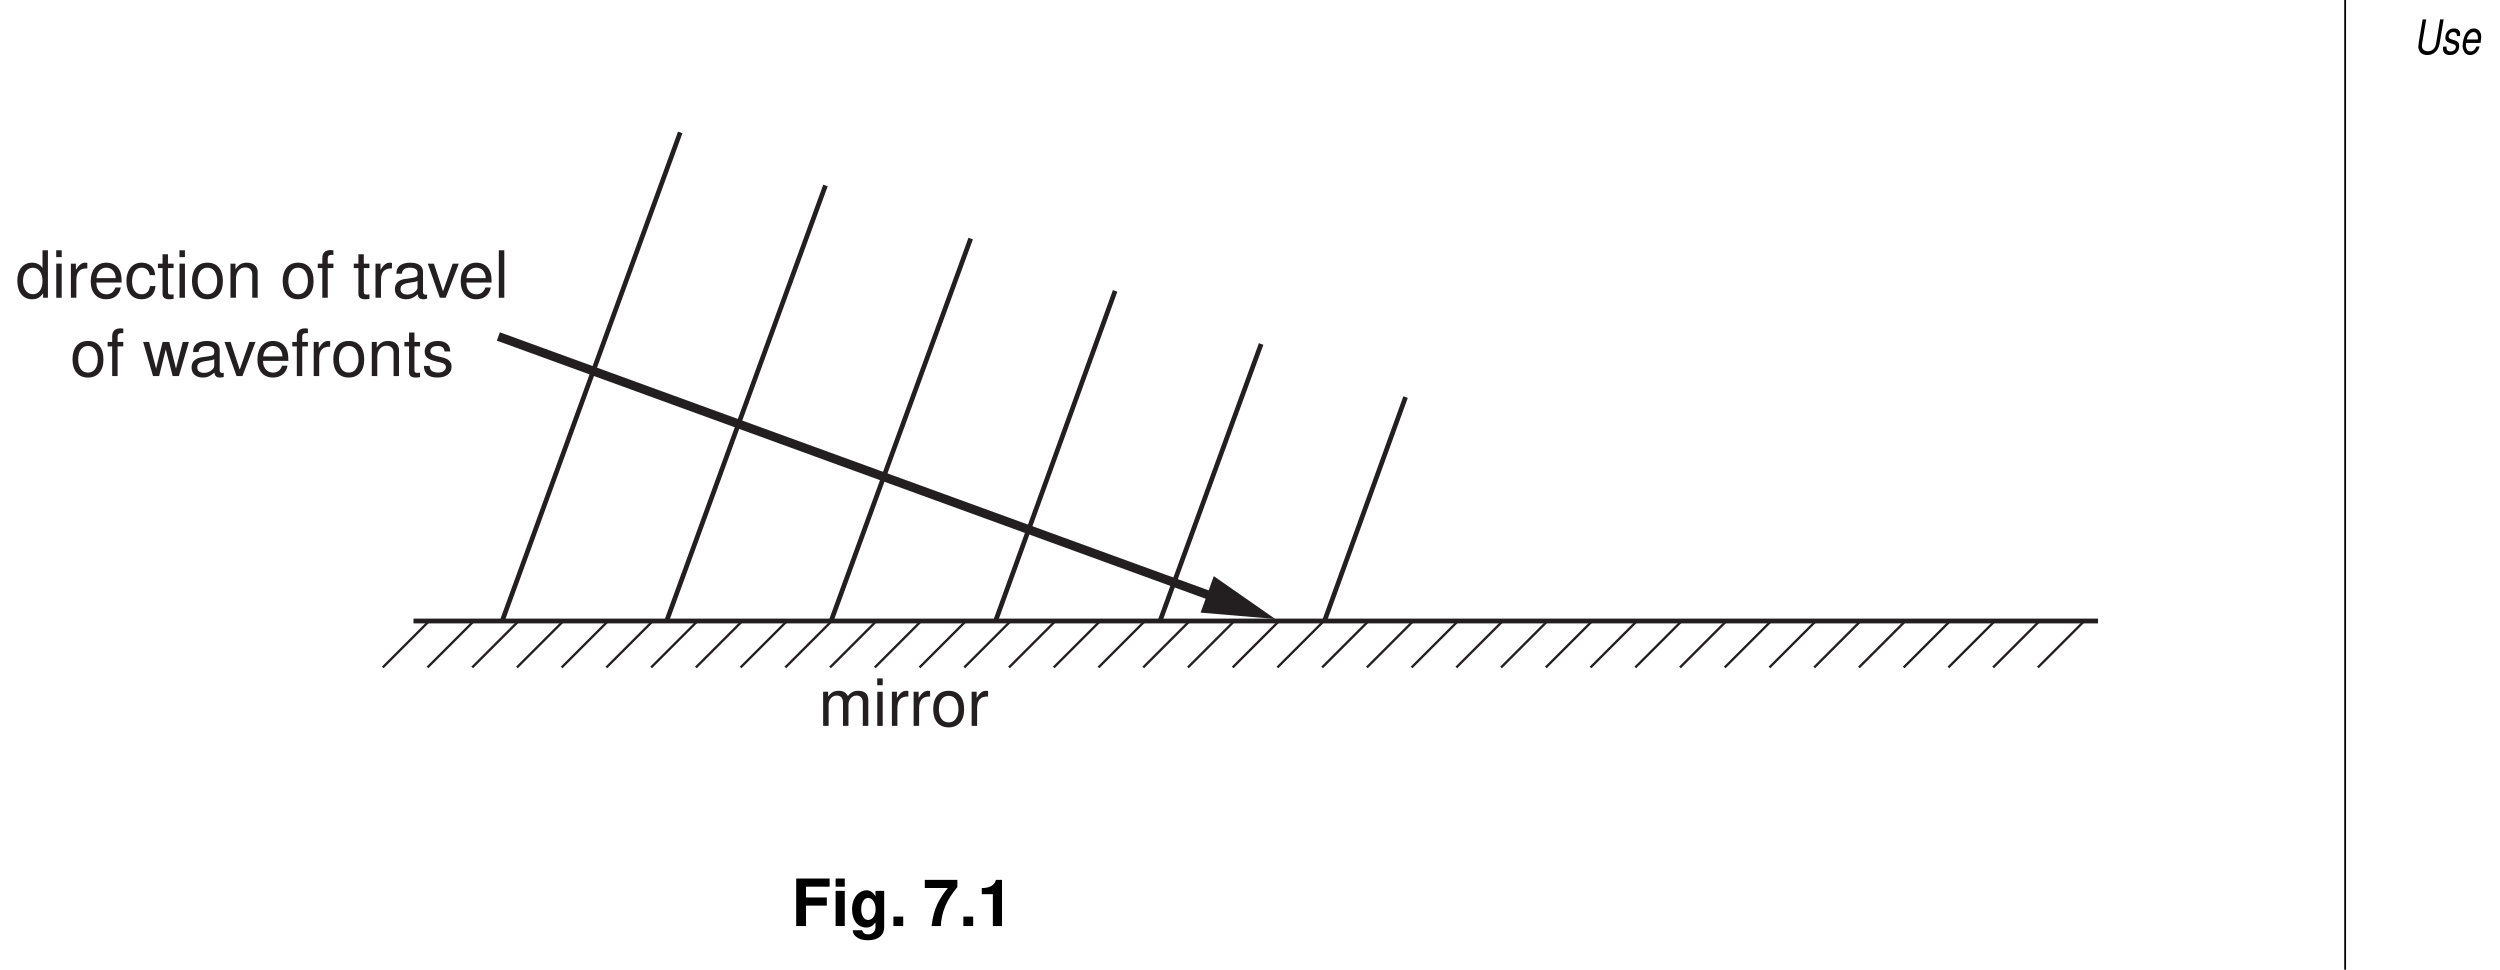
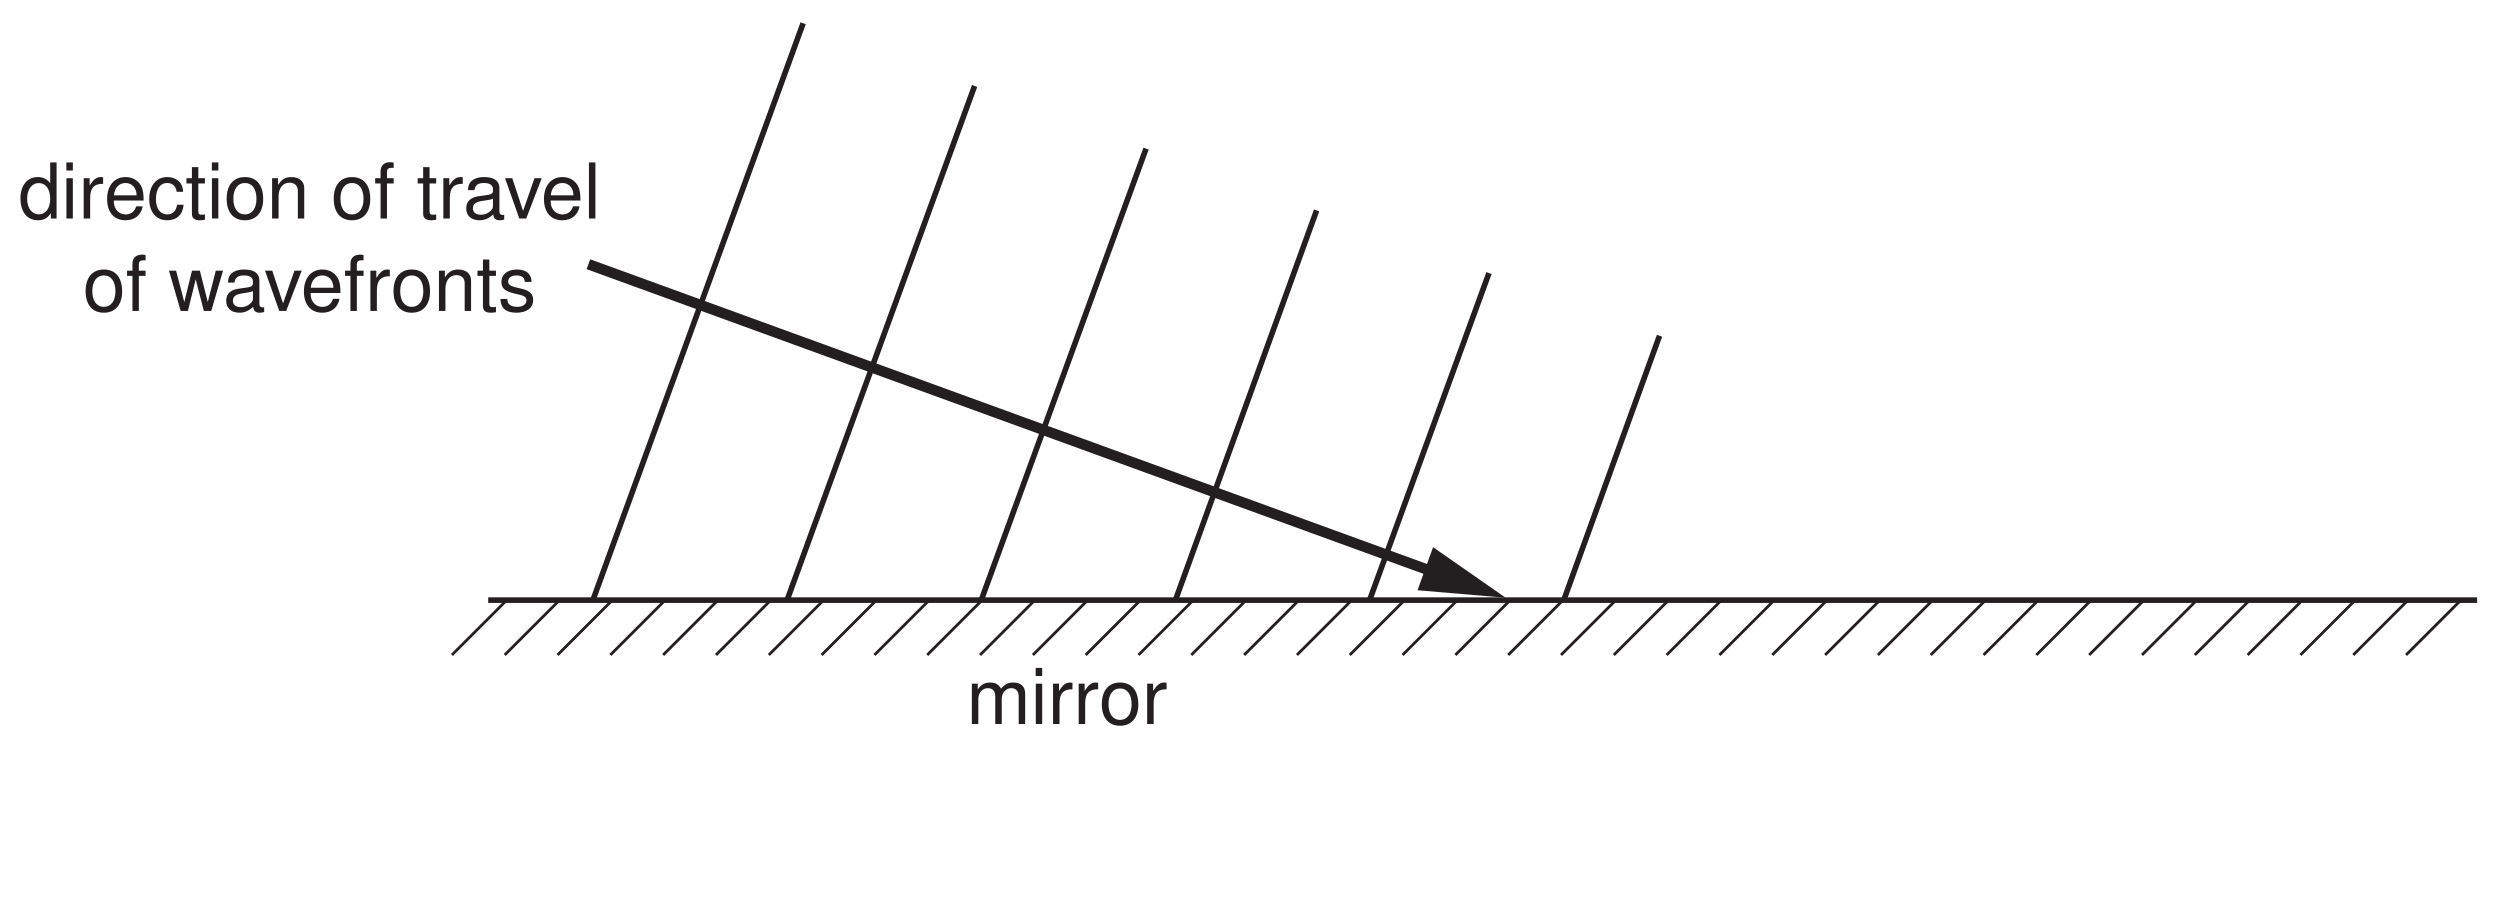
- <svg xmlns="http://www.w3.org/2000/svg" xmlns:xlink="http://www.w3.org/1999/xlink" data-id="0625_2008MJ_31_q07_fig7-1" data-width-mm="148.7" data-height-mm="57.68" data-measure="false" data-source="0625/31 MJ 2008 p9" version="1.1" width="421.5" height="163.5" viewBox="0 0 421.5 163.5">
+ <svg xmlns="http://www.w3.org/2000/svg" xmlns:xlink="http://www.w3.org/1999/xlink" data-id="0625_2008MJ_31_q07_fig7-1" data-width-mm="125.94" data-height-mm="45.31" data-measure="false" data-source="0625/31 MJ 2008 p9" version="1.1" width="357" height="128.432" viewBox="0 0 357 128.432">
  <defs>
    <clipPath id="clip_1">
-       <path transform="matrix(1,0,0,-1,-132,755)" d="M132 591.5H553.5V755H132Z" />
+       <path transform="matrix(1,0,0,-1,-132,736)" d="M132 607.567H489V736H132Z" />
    </clipPath>
    <clipPath id="clip_2">
-       <path transform="matrix(1,0,0,-1,-132,755)" d="M0 0H595V842H0Z" />
+       <path transform="matrix(1,0,0,-1,-132,736)" d="M0 0H595V842H0Z" />
    </clipPath>
-     <path id="font_3_54" d="M.705 .728 .597 .216C.575 .117 .494 .057 .380 .057 .283 .057 .219 .103 .219 .172 .219 .186 .222 .201 .224 .216L.333 .728H.239L.137 .250C.130 .215 .123 .170 .123 .154 .123 .113 .146 .063 .178 .034 .219-.002 .285-.023 .362-.023 .530-.023 .659 .070 .690 .216L.799 .728H.705Z" />
-     <path id="font_3_84" d="M.513 .377C.518 .398 .519 .407 .519 .420 .519 .490 .453 .538 .355 .538 .284 .538 .223 .517 .182 .478 .145 .444 .122 .391 .122 .344 .122 .283 .157 .254 .260 .227L.334 .208C.367 .199 .382 .194 .391 .182 .398 .173 .404 .158 .404 .149 .404 .130 .389 .100 .372 .087 .347 .066 .304 .053 .261 .053 .191 .053 .153 .080 .153 .130 .153 .136 .154 .145 .155 .155H.066C.061 .132 .060 .120 .060 .104 .060 .024 .129-.023 .246-.023 .395-.023 .492 .053 .492 .172 .492 .233 .459 .265 .371 .287L.295 .306C.239 .320 .210 .340 .210 .366 .210 .386 .222 .411 .240 .429 .264 .451 .294 .461 .338 .461 .397 .461 .430 .439 .430 .399 .430 .393 .430 .385 .429 .377H.513Z" />
-     <path id="font_3_70" d="M.562 .233C.576 .311 .579 .335 .579 .367 .579 .464 .496 .538 .388 .538 .301 .538 .218 .497 .167 .430 .120 .367 .083 .254 .083 .172 .083 .118 .107 .063 .145 .026 .180-.007 .224-.023 .281-.023 .401-.023 .504 .050 .535 .158H.451C.416 .089 .362 .053 .295 .053 .216 .053 .171 .102 .171 .187 .171 .209 .172 .218 .176 .233H.562M.194 .305C.220 .397 .294 .461 .375 .461 .446 .461 .491 .413 .491 .338 .491 .329 .490 .321 .488 .305H.194Z" />
-     <clipPath id="clip_4">
-       <path transform="matrix(1,0,0,-1,-132,755)" d="M485.731 732.813H134.646V630.133H485.731Z" />
+     <clipPath id="clip_3">
+       <path transform="matrix(1,0,0,-1,-132,736)" d="M485.731 732.813H134.646V630.133H485.731Z" />
    </clipPath>
-     <path id="font_5_69" d="M.494 .728H.411V.457C.376 .510 .320 .538 .250 .538 .114 .538 .025 .429 .025 .263 .025 .085 .111-.023 .253-.023 .325-.023 .375 .003 .420 .068V0H.494V.728M.264 .460C.354 .460 .411 .381 .411 .255 .411 .134 .353 .054 .265 .054 .173 .054 .112 .135 .112 .257 .112 .379 .173 .460 .264 .460Z" />
-     <path id="font_5_74" d="M.149 .523H.066V0H.149V.523M.149 .728H.065V.623H.149V.728Z" />
-     <path id="font_5_83" d="M.068 .523V0H.152V.271C.153 .397 .205 .453 .320 .450V.535C.306 .537 .298 .538 .288 .538 .234 .538 .194 .506 .145 .429V.523H.068Z" />
-     <path id="font_5_70" d="M.513 .233C.513 .313 .506 .361 .491 .400 .457 .486 .377 .538 .279 .538 .133 .538 .039 .427 .039 .254 .039 .081 .129-.023 .277-.023 .397-.023 .480 .044 .501 .158H.417C.394 .089 .347 .053 .280 .053 .227 .053 .182 .077 .154 .121 .134 .151 .127 .181 .126 .233H.513M.128 .301C.135 .398 .194 .461 .278 .461 .363 .461 .422 .395 .422 .301H.128Z" />
-     <path id="font_5_68" d="M.470 .347C.466 .398 .455 .431 .435 .460 .399 .509 .336 .538 .263 .538 .121 .538 .030 .426 .030 .252 .030 .083 .120-.023 .263-.023 .388-.023 .466 .051 .476 .179H.392C.378 .095 .335 .053 .264 .053 .172 .053 .117 .128 .117 .252 .117 .383 .171 .461 .263 .461 .332 .461 .376 .420 .386 .347H.470Z" />
-     <path id="font_5_85" d="M.253 .523H.167V.667H.084V.523H.013V.455H.084V.059C.084 .005 .120-.023 .185-.023 .207-.023 .225-.021 .253-.016V.053C.241 .050 .230 .049 .213 .049 .177 .049 .167 .059 .167 .097V.455H.253V.523Z" />
-     <path id="font_5_80" d="M.271 .538C.123 .538 .035 .433 .035 .257 .035 .080 .123-.023 .272-.023 .420-.023 .509 .081 .509 .253 .509 .435 .423 .538 .271 .538M.272 .461C.366 .461 .422 .384 .422 .254 .422 .130 .364 .053 .272 .053 .179 .053 .122 .130 .122 .257 .122 .384 .179 .461 .272 .461Z" />
-     <path id="font_5_79" d="M.069 .523V0H.153V.288C.153 .395 .209 .465 .295 .465 .361 .465 .403 .425 .403 .362V0H.486V.395C.486 .482 .421 .538 .320 .538 .242 .538 .192 .508 .146 .435V.523H.069Z" />
-     <path id="font_5_1" d="" />
-     <path id="font_5_71" d="M.257 .523H.170V.605C.170 .640 .189 .658 .228 .658 .235 .658 .238 .658 .257 .657V.726C.238 .730 .227 .731 .210 .731 .133 .731 .087 .687 .087 .612V.523H.017V.455H.087V0H.170V.455H.257V.523Z" />
-     <path id="font_5_66" d="M.534 .048C.526 .046 .521 .046 .516 .046 .487 .046 .472 .061 .472 .087V.395C.472 .488 .403 .538 .274 .538 .197 .538 .136 .516 .100 .477 .076 .450 .066 .420 .064 .368H.148C.155 .432 .194 .461 .271 .461 .347 .461 .388 .433 .388 .383V.361C.388 .325 .369 .312 .301 .303 .183 .288 .165 .284 .133 .271 .072 .245 .041 .199 .041 .131 .041 .036 .107-.023 .213-.023 .279-.023 .332 0 .391 .053 .397 0 .423-.023 .477-.023 .495-.023 .506-.021 .534-.014V.048M.388 .164C.388 .136 .380 .119 .355 .097 .321 .065 .280 .049 .231 .049 .166 .049 .128 .080 .128 .133 .128 .188 .164 .216 .254 .229 .343 .241 .360 .245 .388 .258V.164Z" />
-     <path id="font_5_87" d="M.284 0 .485 .523H.391L.243 .098 .103 .523H.009L.194 0H.284Z" />
-     <path id="font_5_77" d="M.151 .728H.067V0H.151V.728Z" />
-     <path id="font_5_88" d="M.554 0 .707 .523H.613L.509 .115 .406 .523H.304L.204 .115 .097 .523H.005L.157 0H.251L.352 .410 .458 0H.554Z" />
-     <path id="font_5_84" d="M.437 .377C.436 .480 .368 .538 .247 .538 .125 .538 .046 .475 .046 .378 .046 .296 .088 .257 .212 .227L.291 .208C.348 .194 .371 .173 .371 .136 .371 .086 .322 .053 .25 .053 .204 .053 .166 .066 .145 .088 .132 .103 .126 .118 .121 .155H.033C.037 .034 .105-.023 .242-.023 .375-.023 .458 .041 .458 .142 .458 .220 .414 .263 .310 .288L.230 .307C.162 .323 .133 .345 .133 .382 .133 .431 .176 .461 .244 .461 .311 .461 .347 .432 .349 .377H.437Z" />
-     <path id="font_5_78" d="M.069 .523V0H.153V.328C.153 .404 .208 .465 .276 .465 .338 .465 .373 .427 .373 .360V0H.457V.328C.457 .404 .513 .465 .580 .465 .641 .465 .677 .426 .677 .360V0H.761V.392C.761 .486 .707 .538 .610 .538 .539 .538 .497 .517 .448 .458 .417 .514 .375 .538 .307 .538 .237 .538 .190 .513 .146 .449V.523H.069Z" />
-     <path id="font_6_39" d="M.223 .313H.542V.438H.223V.603H.585V.728H.073V0H.223V.313Z" />
-     <path id="font_6_74" d="M.206 .539H.066V0H.206V.539M.206 .728H.066V.603H.206V.728Z" />
-     <path id="font_6_72" d="M.399 .539V.457C.360 .519 .317 .548 .260 .548 .212 .548 .159 .524 .122 .485 .068 .429 .040 .351 .040 .256 .040 .090 .128-.023 .257-.023 .315-.023 .350-.004 .399 .054V-.018C.399-.083 .353-.128 .287-.128 .237-.128 .206-.106 .195-.065H.051C.052-.107 .067-.136 .104-.166 .147-.201 .206-.218 .282-.218 .438-.218 .532-.143 .532-.018V.539H.399M.286 .431C.352 .431 .401 .358 .401 .258 .401 .160 .354 .093 .284 .093 .223 .093 .180 .160 .180 .258 .180 .360 .223 .431 .286 .431Z" />
-     <path id="font_6_15" d="M.213 .145H.063V0H.213V.145Z" />
-     <path id="font_6_1" d="" />
-     <path id="font_6_24" d="M.527 .708H.028V.583H.381C.338 .537 .253 .408 .225 .347 .176 .243 .151 .150 .132 0H.273C.286 .223 .360 .395 .527 .598V.708Z" />
-     <path id="font_6_18" d="M.237 .488V0H.377V.708H.284C.263 .625 .189 .582 .067 .582V.488H.237Z" />
-     <clipPath id="clip_7">
-       <path transform="matrix(1,0,0,-1,-132,755)" d="M500.362 575.143H126.142V470.794H500.362Z" />
+     <path id="font_4_69" d="M.494 .728H.411V.457C.376 .510 .320 .538 .250 .538 .114 .538 .025 .429 .025 .263 .025 .085 .111-.023 .253-.023 .325-.023 .375 .003 .420 .068V0H.494V.728M.264 .460C.354 .460 .411 .381 .411 .255 .411 .134 .353 .054 .265 .054 .173 .054 .112 .135 .112 .257 .112 .379 .173 .460 .264 .460Z" />
+     <path id="font_4_74" d="M.149 .523H.066V0H.149V.523M.149 .728H.065V.623H.149V.728Z" />
+     <path id="font_4_83" d="M.068 .523V0H.152V.271C.153 .397 .205 .453 .320 .450V.535C.306 .537 .298 .538 .288 .538 .234 .538 .194 .506 .145 .429V.523H.068Z" />
+     <path id="font_4_70" d="M.513 .233C.513 .313 .506 .361 .491 .400 .457 .486 .377 .538 .279 .538 .133 .538 .039 .427 .039 .254 .039 .081 .129-.023 .277-.023 .397-.023 .480 .044 .501 .158H.417C.394 .089 .347 .053 .280 .053 .227 .053 .182 .077 .154 .121 .134 .151 .127 .181 .126 .233H.513M.128 .301C.135 .398 .194 .461 .278 .461 .363 .461 .422 .395 .422 .301H.128Z" />
+     <path id="font_4_68" d="M.470 .347C.466 .398 .455 .431 .435 .460 .399 .509 .336 .538 .263 .538 .121 .538 .030 .426 .030 .252 .030 .083 .120-.023 .263-.023 .388-.023 .466 .051 .476 .179H.392C.378 .095 .335 .053 .264 .053 .172 .053 .117 .128 .117 .252 .117 .383 .171 .461 .263 .461 .332 .461 .376 .420 .386 .347H.470Z" />
+     <path id="font_4_85" d="M.253 .523H.167V.667H.084V.523H.013V.455H.084V.059C.084 .005 .120-.023 .185-.023 .207-.023 .225-.021 .253-.016V.053C.241 .050 .230 .049 .213 .049 .177 .049 .167 .059 .167 .097V.455H.253V.523Z" />
+     <path id="font_4_80" d="M.271 .538C.123 .538 .035 .433 .035 .257 .035 .080 .123-.023 .272-.023 .420-.023 .509 .081 .509 .253 .509 .435 .423 .538 .271 .538M.272 .461C.366 .461 .422 .384 .422 .254 .422 .130 .364 .053 .272 .053 .179 .053 .122 .130 .122 .257 .122 .384 .179 .461 .272 .461Z" />
+     <path id="font_4_79" d="M.069 .523V0H.153V.288C.153 .395 .209 .465 .295 .465 .361 .465 .403 .425 .403 .362V0H.486V.395C.486 .482 .421 .538 .320 .538 .242 .538 .192 .508 .146 .435V.523H.069Z" />
+     <path id="font_4_1" d="" />
+     <path id="font_4_71" d="M.257 .523H.170V.605C.170 .640 .189 .658 .228 .658 .235 .658 .238 .658 .257 .657V.726C.238 .730 .227 .731 .210 .731 .133 .731 .087 .687 .087 .612V.523H.017V.455H.087V0H.170V.455H.257V.523Z" />
+     <path id="font_4_66" d="M.534 .048C.526 .046 .521 .046 .516 .046 .487 .046 .472 .061 .472 .087V.395C.472 .488 .403 .538 .274 .538 .197 .538 .136 .516 .100 .477 .076 .450 .066 .420 .064 .368H.148C.155 .432 .194 .461 .271 .461 .347 .461 .388 .433 .388 .383V.361C.388 .325 .369 .312 .301 .303 .183 .288 .165 .284 .133 .271 .072 .245 .041 .199 .041 .131 .041 .036 .107-.023 .213-.023 .279-.023 .332 0 .391 .053 .397 0 .423-.023 .477-.023 .495-.023 .506-.021 .534-.014V.048M.388 .164C.388 .136 .380 .119 .355 .097 .321 .065 .280 .049 .231 .049 .166 .049 .128 .080 .128 .133 .128 .188 .164 .216 .254 .229 .343 .241 .360 .245 .388 .258V.164Z" />
+     <path id="font_4_87" d="M.284 0 .485 .523H.391L.243 .098 .103 .523H.009L.194 0H.284Z" />
+     <path id="font_4_77" d="M.151 .728H.067V0H.151V.728Z" />
+     <path id="font_4_88" d="M.554 0 .707 .523H.613L.509 .115 .406 .523H.304L.204 .115 .097 .523H.005L.157 0H.251L.352 .410 .458 0H.554Z" />
+     <path id="font_4_84" d="M.437 .377C.436 .480 .368 .538 .247 .538 .125 .538 .046 .475 .046 .378 .046 .296 .088 .257 .212 .227L.291 .208C.348 .194 .371 .173 .371 .136 .371 .086 .322 .053 .25 .053 .204 .053 .166 .066 .145 .088 .132 .103 .126 .118 .121 .155H.033C.037 .034 .105-.023 .242-.023 .375-.023 .458 .041 .458 .142 .458 .220 .414 .263 .310 .288L.230 .307C.162 .323 .133 .345 .133 .382 .133 .431 .176 .461 .244 .461 .311 .461 .347 .432 .349 .377H.437Z" />
+     <path id="font_4_78" d="M.069 .523V0H.153V.328C.153 .404 .208 .465 .276 .465 .338 .465 .373 .427 .373 .360V0H.457V.328C.457 .404 .513 .465 .580 .465 .641 .465 .677 .426 .677 .360V0H.761V.392C.761 .486 .707 .538 .610 .538 .539 .538 .497 .517 .448 .458 .417 .514 .375 .538 .307 .538 .237 .538 .190 .513 .146 .449V.523H.069Z" />
+     <clipPath id="clip_5">
+       <path transform="matrix(1,0,0,-1,-132,736)" d="M500.362 575.143H126.142V470.794H500.362Z" />
    </clipPath>
-     <clipPath id="clip_8">
-       <path transform="matrix(1,0,0,-1,-132,755)" d="M500.362 575.143H126.142V470.794H500.362Z" />
+     <clipPath id="clip_6">
+       <path transform="matrix(1,0,0,-1,-132,736)" d="M500.362 575.143H126.142V470.794H500.362Z" />
    </clipPath>
  </defs>
  <g clip-path="url(#clip_1)">
    <g clip-path="url(#clip_2)">
-       <path transform="matrix(1,0,0,-1,395.393,-16.133)" stroke-width=".3" stroke-linecap="butt" stroke-miterlimit="4" stroke-linejoin="miter" fill="none" stroke="#000000" d="M0 0V-711.496" />
-       <use data-text="U" xlink:href="#font_3_54" transform="matrix(6.32,0,0,-8,406.948,9.098)" />
-       <use data-text="s" xlink:href="#font_3_84" transform="matrix(6.32,0,0,-8,411.511,9.098)" />
-       <use data-text="e" xlink:href="#font_3_70" transform="matrix(6.32,0,0,-8,414.672,9.098)" />
-       <g clip-path="url(#clip_4)">
-         <path transform="matrix(1,0,0,-1,69.716,104.700)" stroke-width=".8" stroke-linecap="butt" stroke-miterlimit="4" stroke-linejoin="miter" fill="none" stroke="#231f20" d="M0 0H284.015M15.011 .166 44.973 82.377" />
+       <g clip-path="url(#clip_3)">
+         <path transform="matrix(1,0,0,-1,69.716,85.700)" stroke-width=".8" stroke-linecap="butt" stroke-miterlimit="4" stroke-linejoin="miter" fill="none" stroke="#231f20" d="M0 0H284.015M15.011 .166 44.973 82.377" />
      </g>
-       <path transform="matrix(1,0,0,-1,72.229,104.830)" stroke-width=".4" stroke-linecap="butt" stroke-miterlimit="4" stroke-linejoin="miter" fill="none" stroke="#231f20" d="M0 0-7.698-7.699M7.542 0-.156-7.699M15.084 0 7.386-7.699M22.626 0 14.927-7.699M30.168 0 22.469-7.699M37.71 0 30.011-7.699M45.252 0 37.554-7.699M52.794 0 45.096-7.699M60.336 0 52.638-7.699M67.878 0 60.18-7.699M75.42 0 67.722-7.699M82.962 0 75.264-7.699M90.504 0 82.806-7.699M98.047 0 90.348-7.699M105.589 0 97.89-7.699M113.131 0 105.432-7.699M120.673 0 112.974-7.699M128.215 0 120.516-7.699M135.757 0 128.058-7.699M143.299 0 135.6-7.699M150.841 0 143.142-7.699M158.383 0 150.684-7.699M165.925 0 158.226-7.699M173.467 0 165.768-7.699M181.009 0 173.311-7.699M188.551 0 180.852-7.699M196.093 0 188.395-7.699M203.635 0 195.936-7.699M211.177 0 203.479-7.699M218.719 0 211.02-7.699M226.261 0 218.563-7.699M233.803 0 226.104-7.699M241.346 0 233.646-7.699M248.887 0 241.188-7.699M256.43 0 248.73-7.699M263.971 0 256.271-7.699M271.514 0 263.814-7.699M279.055 0 271.355-7.699" />
-       <path transform="matrix(1,0,0,-1,84.024,56.732)" stroke-width="1.5" stroke-linecap="butt" stroke-miterlimit="4" stroke-linejoin="miter" fill="none" stroke="#231f20" d="M0 0 121.979-44.412" />
-       <path transform="matrix(1,0,0,-1,112.455,104.534)" stroke-width=".8" stroke-linecap="butt" stroke-miterlimit="4" stroke-linejoin="miter" fill="none" stroke="#231f20" d="M0 0 26.719 73.26M27.728 0 51.203 64.309M55.456 0 75.556 55.489M83.183 0 100.172 46.538M110.911 0 124.525 37.586" />
-       <path transform="matrix(1,0,0,-1,202.423,103.288)" d="M0 0 12.581-1.07 2.221 6.149 0 0" fill="#231f20" />
-       <use data-text="d" xlink:href="#font_5_69" transform="matrix(11,0,0,-11,2.645,50.203)" fill="#231f20" />
-       <use data-text="i" xlink:href="#font_5_74" transform="matrix(11,0,0,-11,8.761,50.203)" fill="#231f20" />
-       <use data-text="r" xlink:href="#font_5_83" transform="matrix(11,0,0,-11,11.203,50.203)" fill="#231f20" />
-       <use data-text="e" xlink:href="#font_5_70" transform="matrix(11,0,0,-11,14.866,50.203)" fill="#231f20" />
-       <use data-text="c" xlink:href="#font_5_68" transform="matrix(11,0,0,-11,20.982,50.203)" fill="#231f20" />
-       <use data-text="t" xlink:href="#font_5_85" transform="matrix(11,0,0,-11,26.482,50.203)" fill="#231f20" />
-       <use data-text="i" xlink:href="#font_5_74" transform="matrix(11,0,0,-11,29.540,50.203)" fill="#231f20" />
-       <use data-text="o" xlink:href="#font_5_80" transform="matrix(11,0,0,-11,31.982,50.203)" fill="#231f20" />
-       <use data-text="n" xlink:href="#font_5_79" transform="matrix(11,0,0,-11,38.098,50.203)" fill="#231f20" />
-       <use data-text="o" xlink:href="#font_5_80" transform="matrix(11,0,0,-11,47.272,50.203)" fill="#231f20" />
-       <use data-text="f" xlink:href="#font_5_71" transform="matrix(11,0,0,-11,53.388,50.203)" fill="#231f20" />
-       <use data-text="t" xlink:href="#font_5_85" transform="matrix(11,0,0,-11,59.504,50.203)" fill="#231f20" />
-       <use data-text="r" xlink:href="#font_5_83" transform="matrix(11,0,0,-11,62.562,50.203)" fill="#231f20" />
-       <use data-text="a" xlink:href="#font_5_66" transform="matrix(11,0,0,-11,66.126,50.203)" fill="#231f20" />
-       <use data-text="v" xlink:href="#font_5_87" transform="matrix(11,0,0,-11,72.022,50.203)" fill="#231f20" />
-       <use data-text="e" xlink:href="#font_5_70" transform="matrix(11,0,0,-11,77.247,50.203)" fill="#231f20" />
-       <use data-text="l" xlink:href="#font_5_77" transform="matrix(11,0,0,-11,83.363,50.203)" fill="#231f20" />
-       <use data-text="o" xlink:href="#font_5_80" transform="matrix(11,0,0,-11,11.841,63.403)" fill="#231f20" />
-       <use data-text="f" xlink:href="#font_5_71" transform="matrix(11,0,0,-11,17.957,63.403)" fill="#231f20" />
-       <use data-text="w" xlink:href="#font_5_88" transform="matrix(11,0,0,-11,24.073,63.403)" fill="#231f20" />
-       <use data-text="a" xlink:href="#font_5_66" transform="matrix(11,0,0,-11,31.850,63.403)" fill="#231f20" />
-       <use data-text="v" xlink:href="#font_5_87" transform="matrix(11,0,0,-11,37.746,63.403)" fill="#231f20" />
-       <use data-text="e" xlink:href="#font_5_70" transform="matrix(11,0,0,-11,42.971,63.403)" fill="#231f20" />
-       <use data-text="f" xlink:href="#font_5_71" transform="matrix(11,0,0,-11,49.087,63.403)" fill="#231f20" />
-       <use data-text="r" xlink:href="#font_5_83" transform="matrix(11,0,0,-11,52.145,63.403)" fill="#231f20" />
-       <use data-text="o" xlink:href="#font_5_80" transform="matrix(11,0,0,-11,55.808,63.403)" fill="#231f20" />
-       <use data-text="n" xlink:href="#font_5_79" transform="matrix(11,0,0,-11,61.924,63.403)" fill="#231f20" />
-       <use data-text="t" xlink:href="#font_5_85" transform="matrix(11,0,0,-11,68.040,63.403)" fill="#231f20" />
-       <use data-text="s" xlink:href="#font_5_84" transform="matrix(11,0,0,-11,71.098,63.403)" fill="#231f20" />
-       <use data-text="m" xlink:href="#font_5_78" transform="matrix(11,0,0,-11,138.022,122.385)" fill="#231f20" />
-       <use data-text="i" xlink:href="#font_5_74" transform="matrix(11,0,0,-11,147.185,122.385)" fill="#231f20" />
-       <use data-text="r" xlink:href="#font_5_83" transform="matrix(11,0,0,-11,149.627,122.385)" fill="#231f20" />
-       <use data-text="r" xlink:href="#font_5_83" transform="matrix(11,0,0,-11,153.290,122.385)" fill="#231f20" />
-       <use data-text="o" xlink:href="#font_5_80" transform="matrix(11,0,0,-11,156.953,122.385)" fill="#231f20" />
-       <use data-text="r" xlink:href="#font_5_83" transform="matrix(11,0,0,-11,163.069,122.385)" fill="#231f20" />
-       <use data-text="F" xlink:href="#font_6_39" transform="matrix(11,0,0,-11,133.439,156.130)" />
-       <use data-text="i" xlink:href="#font_6_74" transform="matrix(11,0,0,-11,140.16,156.130)" />
-       <use data-text="g" xlink:href="#font_6_72" transform="matrix(11,0,0,-11,143.218,156.130)" />
-       <use data-text="." xlink:href="#font_6_15" transform="matrix(11,0,0,-11,149.939,156.130)" />
-       <use data-text="7" xlink:href="#font_6_24" transform="matrix(11,0,0,-11,155.615,156.130)" />
-       <use data-text="." xlink:href="#font_6_15" transform="matrix(11,0,0,-11,161.731,156.130)" />
-       <use data-text="1" xlink:href="#font_6_18" transform="matrix(11,0,0,-11,164.789,156.130)" />
-       <g clip-path="url(#clip_7)" />
-       <g clip-path="url(#clip_8)" />
+       <path transform="matrix(1,0,0,-1,72.229,85.830)" stroke-width=".4" stroke-linecap="butt" stroke-miterlimit="4" stroke-linejoin="miter" fill="none" stroke="#231f20" d="M0 0-7.698-7.699M7.542 0-.156-7.699M15.084 0 7.386-7.699M22.626 0 14.927-7.699M30.168 0 22.469-7.699M37.71 0 30.011-7.699M45.252 0 37.554-7.699M52.794 0 45.096-7.699M60.336 0 52.638-7.699M67.878 0 60.18-7.699M75.42 0 67.722-7.699M82.962 0 75.264-7.699M90.504 0 82.806-7.699M98.047 0 90.348-7.699M105.589 0 97.89-7.699M113.131 0 105.432-7.699M120.673 0 112.974-7.699M128.215 0 120.516-7.699M135.757 0 128.058-7.699M143.299 0 135.6-7.699M150.841 0 143.142-7.699M158.383 0 150.684-7.699M165.925 0 158.226-7.699M173.467 0 165.768-7.699M181.009 0 173.311-7.699M188.551 0 180.852-7.699M196.093 0 188.395-7.699M203.635 0 195.936-7.699M211.177 0 203.479-7.699M218.719 0 211.02-7.699M226.261 0 218.563-7.699M233.803 0 226.104-7.699M241.346 0 233.646-7.699M248.887 0 241.188-7.699M256.43 0 248.73-7.699M263.971 0 256.271-7.699M271.514 0 263.814-7.699M279.055 0 271.355-7.699" />
+       <path transform="matrix(1,0,0,-1,84.024,37.732)" stroke-width="1.5" stroke-linecap="butt" stroke-miterlimit="4" stroke-linejoin="miter" fill="none" stroke="#231f20" d="M0 0 121.979-44.412" />
+       <path transform="matrix(1,0,0,-1,112.455,85.534)" stroke-width=".8" stroke-linecap="butt" stroke-miterlimit="4" stroke-linejoin="miter" fill="none" stroke="#231f20" d="M0 0 26.719 73.26M27.728 0 51.203 64.309M55.456 0 75.556 55.489M83.183 0 100.172 46.538M110.911 0 124.525 37.586" />
+       <path transform="matrix(1,0,0,-1,202.423,84.288)" d="M0 0 12.581-1.07 2.221 6.149 0 0" fill="#231f20" />
+       <use data-text="d" xlink:href="#font_4_69" transform="matrix(11,0,0,-11,2.645,31.203)" fill="#231f20" />
+       <use data-text="i" xlink:href="#font_4_74" transform="matrix(11,0,0,-11,8.761,31.203)" fill="#231f20" />
+       <use data-text="r" xlink:href="#font_4_83" transform="matrix(11,0,0,-11,11.203,31.203)" fill="#231f20" />
+       <use data-text="e" xlink:href="#font_4_70" transform="matrix(11,0,0,-11,14.866,31.203)" fill="#231f20" />
+       <use data-text="c" xlink:href="#font_4_68" transform="matrix(11,0,0,-11,20.982,31.203)" fill="#231f20" />
+       <use data-text="t" xlink:href="#font_4_85" transform="matrix(11,0,0,-11,26.482,31.203)" fill="#231f20" />
+       <use data-text="i" xlink:href="#font_4_74" transform="matrix(11,0,0,-11,29.540,31.203)" fill="#231f20" />
+       <use data-text="o" xlink:href="#font_4_80" transform="matrix(11,0,0,-11,31.982,31.203)" fill="#231f20" />
+       <use data-text="n" xlink:href="#font_4_79" transform="matrix(11,0,0,-11,38.098,31.203)" fill="#231f20" />
+       <use data-text="o" xlink:href="#font_4_80" transform="matrix(11,0,0,-11,47.272,31.203)" fill="#231f20" />
+       <use data-text="f" xlink:href="#font_4_71" transform="matrix(11,0,0,-11,53.388,31.203)" fill="#231f20" />
+       <use data-text="t" xlink:href="#font_4_85" transform="matrix(11,0,0,-11,59.504,31.203)" fill="#231f20" />
+       <use data-text="r" xlink:href="#font_4_83" transform="matrix(11,0,0,-11,62.562,31.203)" fill="#231f20" />
+       <use data-text="a" xlink:href="#font_4_66" transform="matrix(11,0,0,-11,66.126,31.203)" fill="#231f20" />
+       <use data-text="v" xlink:href="#font_4_87" transform="matrix(11,0,0,-11,72.022,31.203)" fill="#231f20" />
+       <use data-text="e" xlink:href="#font_4_70" transform="matrix(11,0,0,-11,77.247,31.203)" fill="#231f20" />
+       <use data-text="l" xlink:href="#font_4_77" transform="matrix(11,0,0,-11,83.363,31.203)" fill="#231f20" />
+       <use data-text="o" xlink:href="#font_4_80" transform="matrix(11,0,0,-11,11.841,44.403)" fill="#231f20" />
+       <use data-text="f" xlink:href="#font_4_71" transform="matrix(11,0,0,-11,17.957,44.403)" fill="#231f20" />
+       <use data-text="w" xlink:href="#font_4_88" transform="matrix(11,0,0,-11,24.073,44.403)" fill="#231f20" />
+       <use data-text="a" xlink:href="#font_4_66" transform="matrix(11,0,0,-11,31.850,44.403)" fill="#231f20" />
+       <use data-text="v" xlink:href="#font_4_87" transform="matrix(11,0,0,-11,37.746,44.403)" fill="#231f20" />
+       <use data-text="e" xlink:href="#font_4_70" transform="matrix(11,0,0,-11,42.971,44.403)" fill="#231f20" />
+       <use data-text="f" xlink:href="#font_4_71" transform="matrix(11,0,0,-11,49.087,44.403)" fill="#231f20" />
+       <use data-text="r" xlink:href="#font_4_83" transform="matrix(11,0,0,-11,52.145,44.403)" fill="#231f20" />
+       <use data-text="o" xlink:href="#font_4_80" transform="matrix(11,0,0,-11,55.808,44.403)" fill="#231f20" />
+       <use data-text="n" xlink:href="#font_4_79" transform="matrix(11,0,0,-11,61.924,44.403)" fill="#231f20" />
+       <use data-text="t" xlink:href="#font_4_85" transform="matrix(11,0,0,-11,68.040,44.403)" fill="#231f20" />
+       <use data-text="s" xlink:href="#font_4_84" transform="matrix(11,0,0,-11,71.098,44.403)" fill="#231f20" />
+       <use data-text="m" xlink:href="#font_4_78" transform="matrix(11,0,0,-11,138.022,103.385)" fill="#231f20" />
+       <use data-text="i" xlink:href="#font_4_74" transform="matrix(11,0,0,-11,147.185,103.385)" fill="#231f20" />
+       <use data-text="r" xlink:href="#font_4_83" transform="matrix(11,0,0,-11,149.627,103.385)" fill="#231f20" />
+       <use data-text="r" xlink:href="#font_4_83" transform="matrix(11,0,0,-11,153.290,103.385)" fill="#231f20" />
+       <use data-text="o" xlink:href="#font_4_80" transform="matrix(11,0,0,-11,156.953,103.385)" fill="#231f20" />
+       <use data-text="r" xlink:href="#font_4_83" transform="matrix(11,0,0,-11,163.069,103.385)" fill="#231f20" />
+       <g clip-path="url(#clip_5)" />
+       <g clip-path="url(#clip_6)" />
    </g>
  </g>
</svg>
